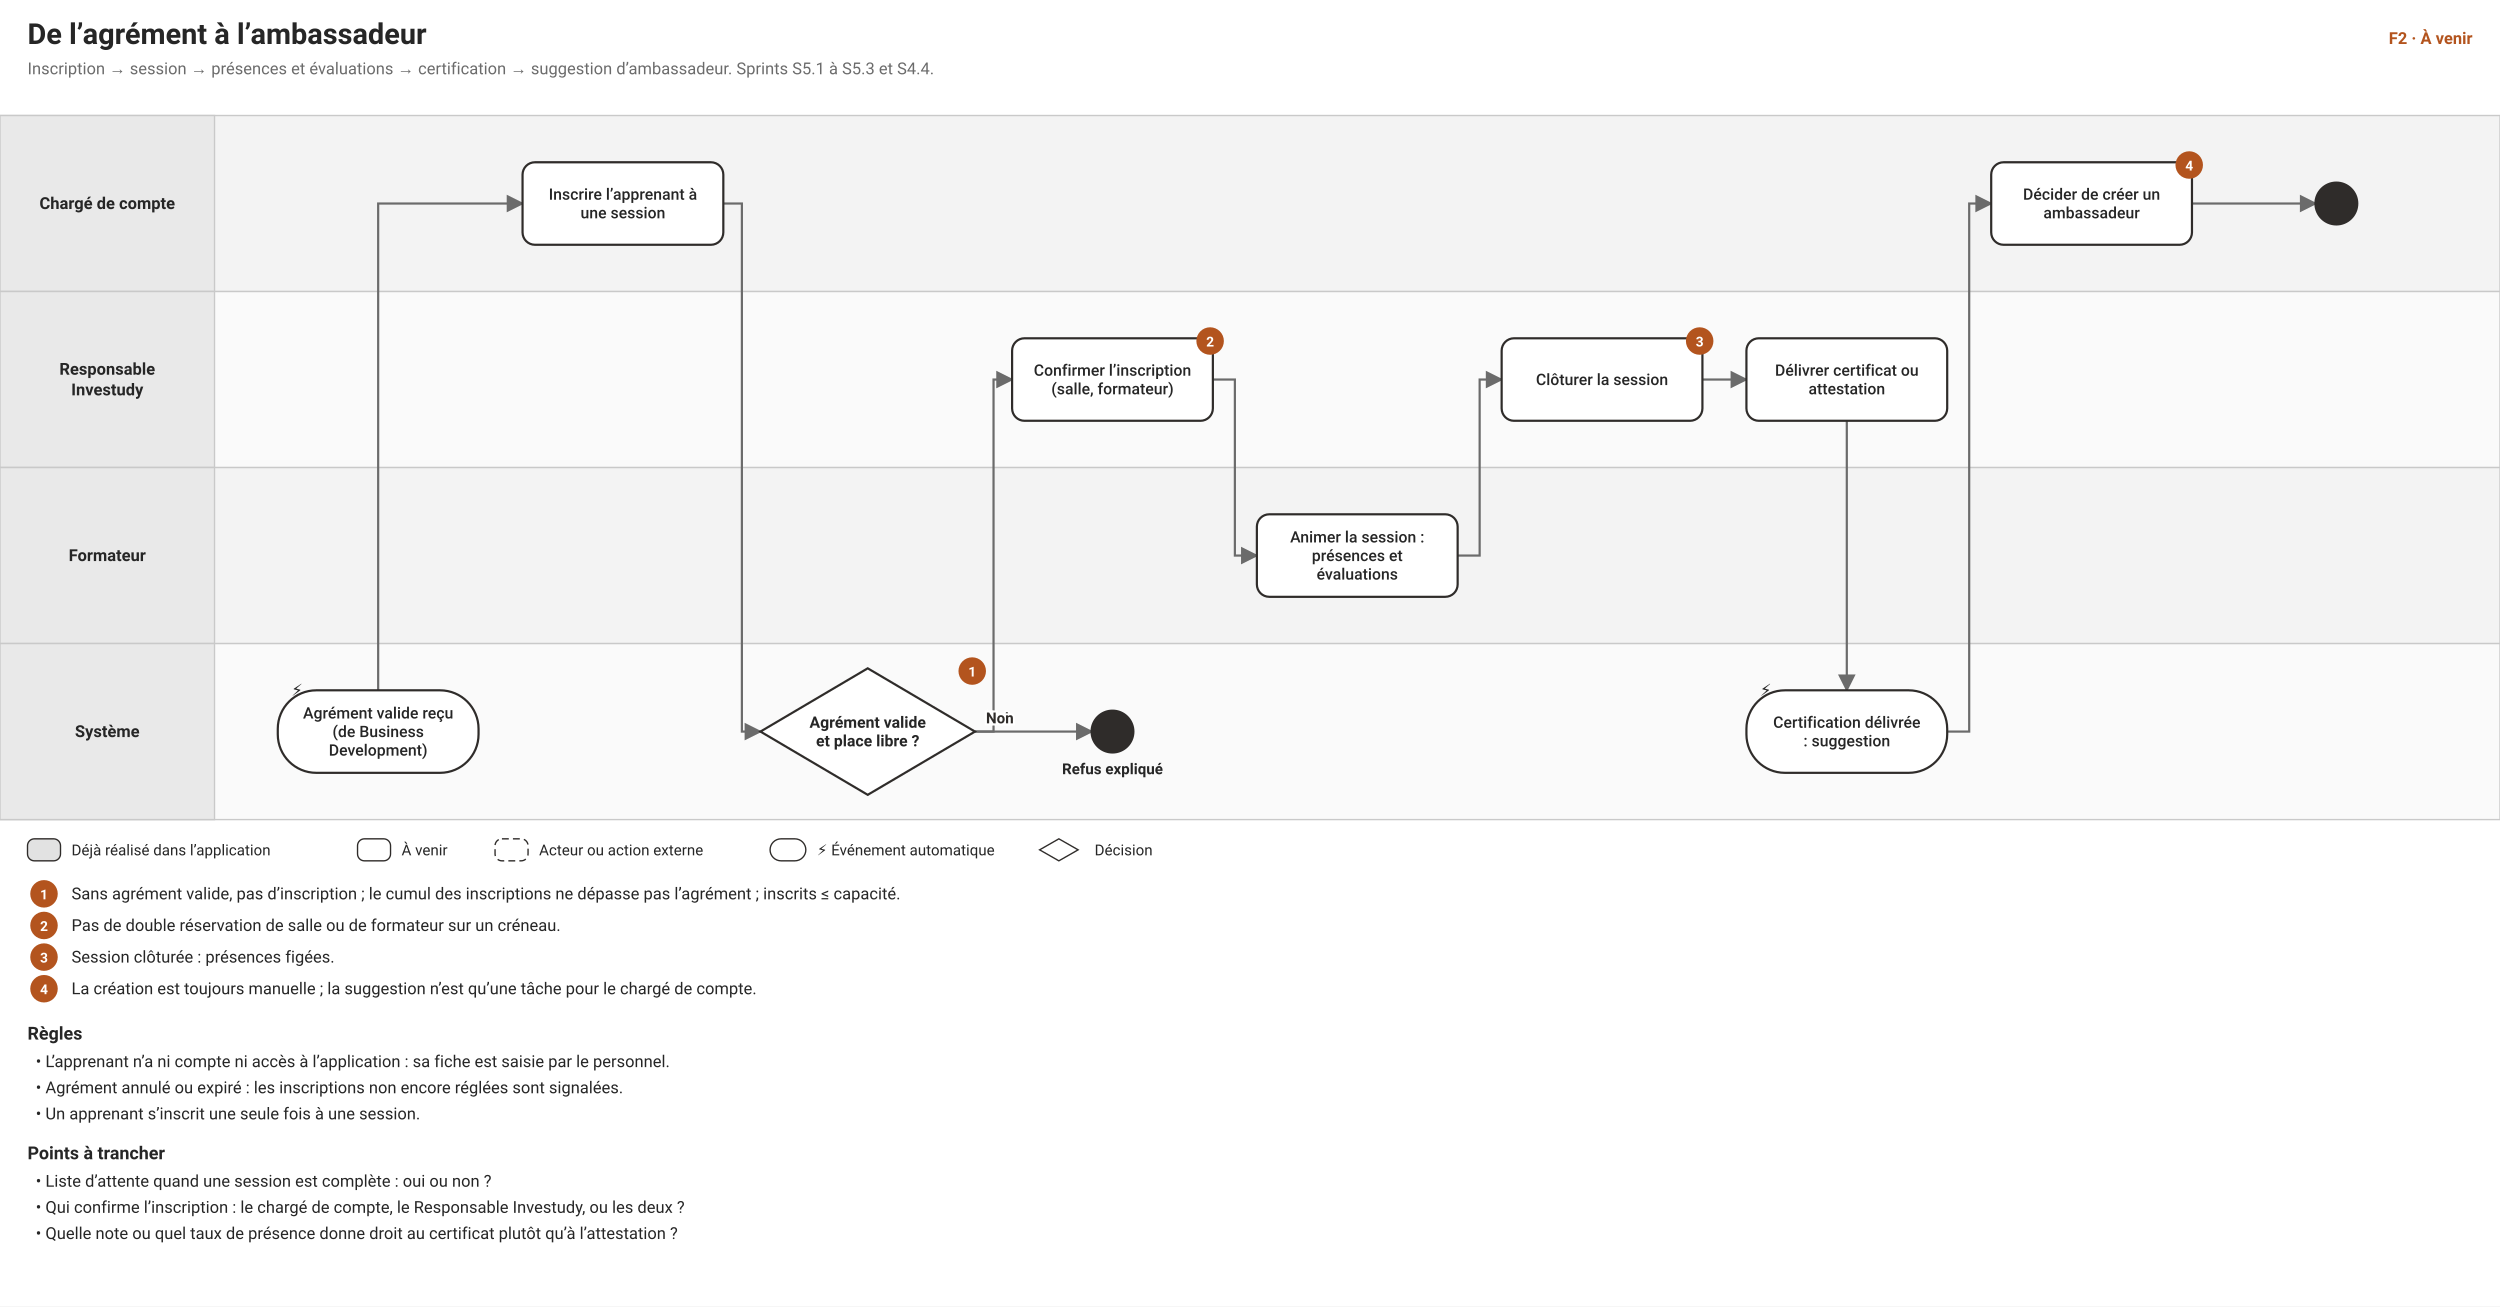
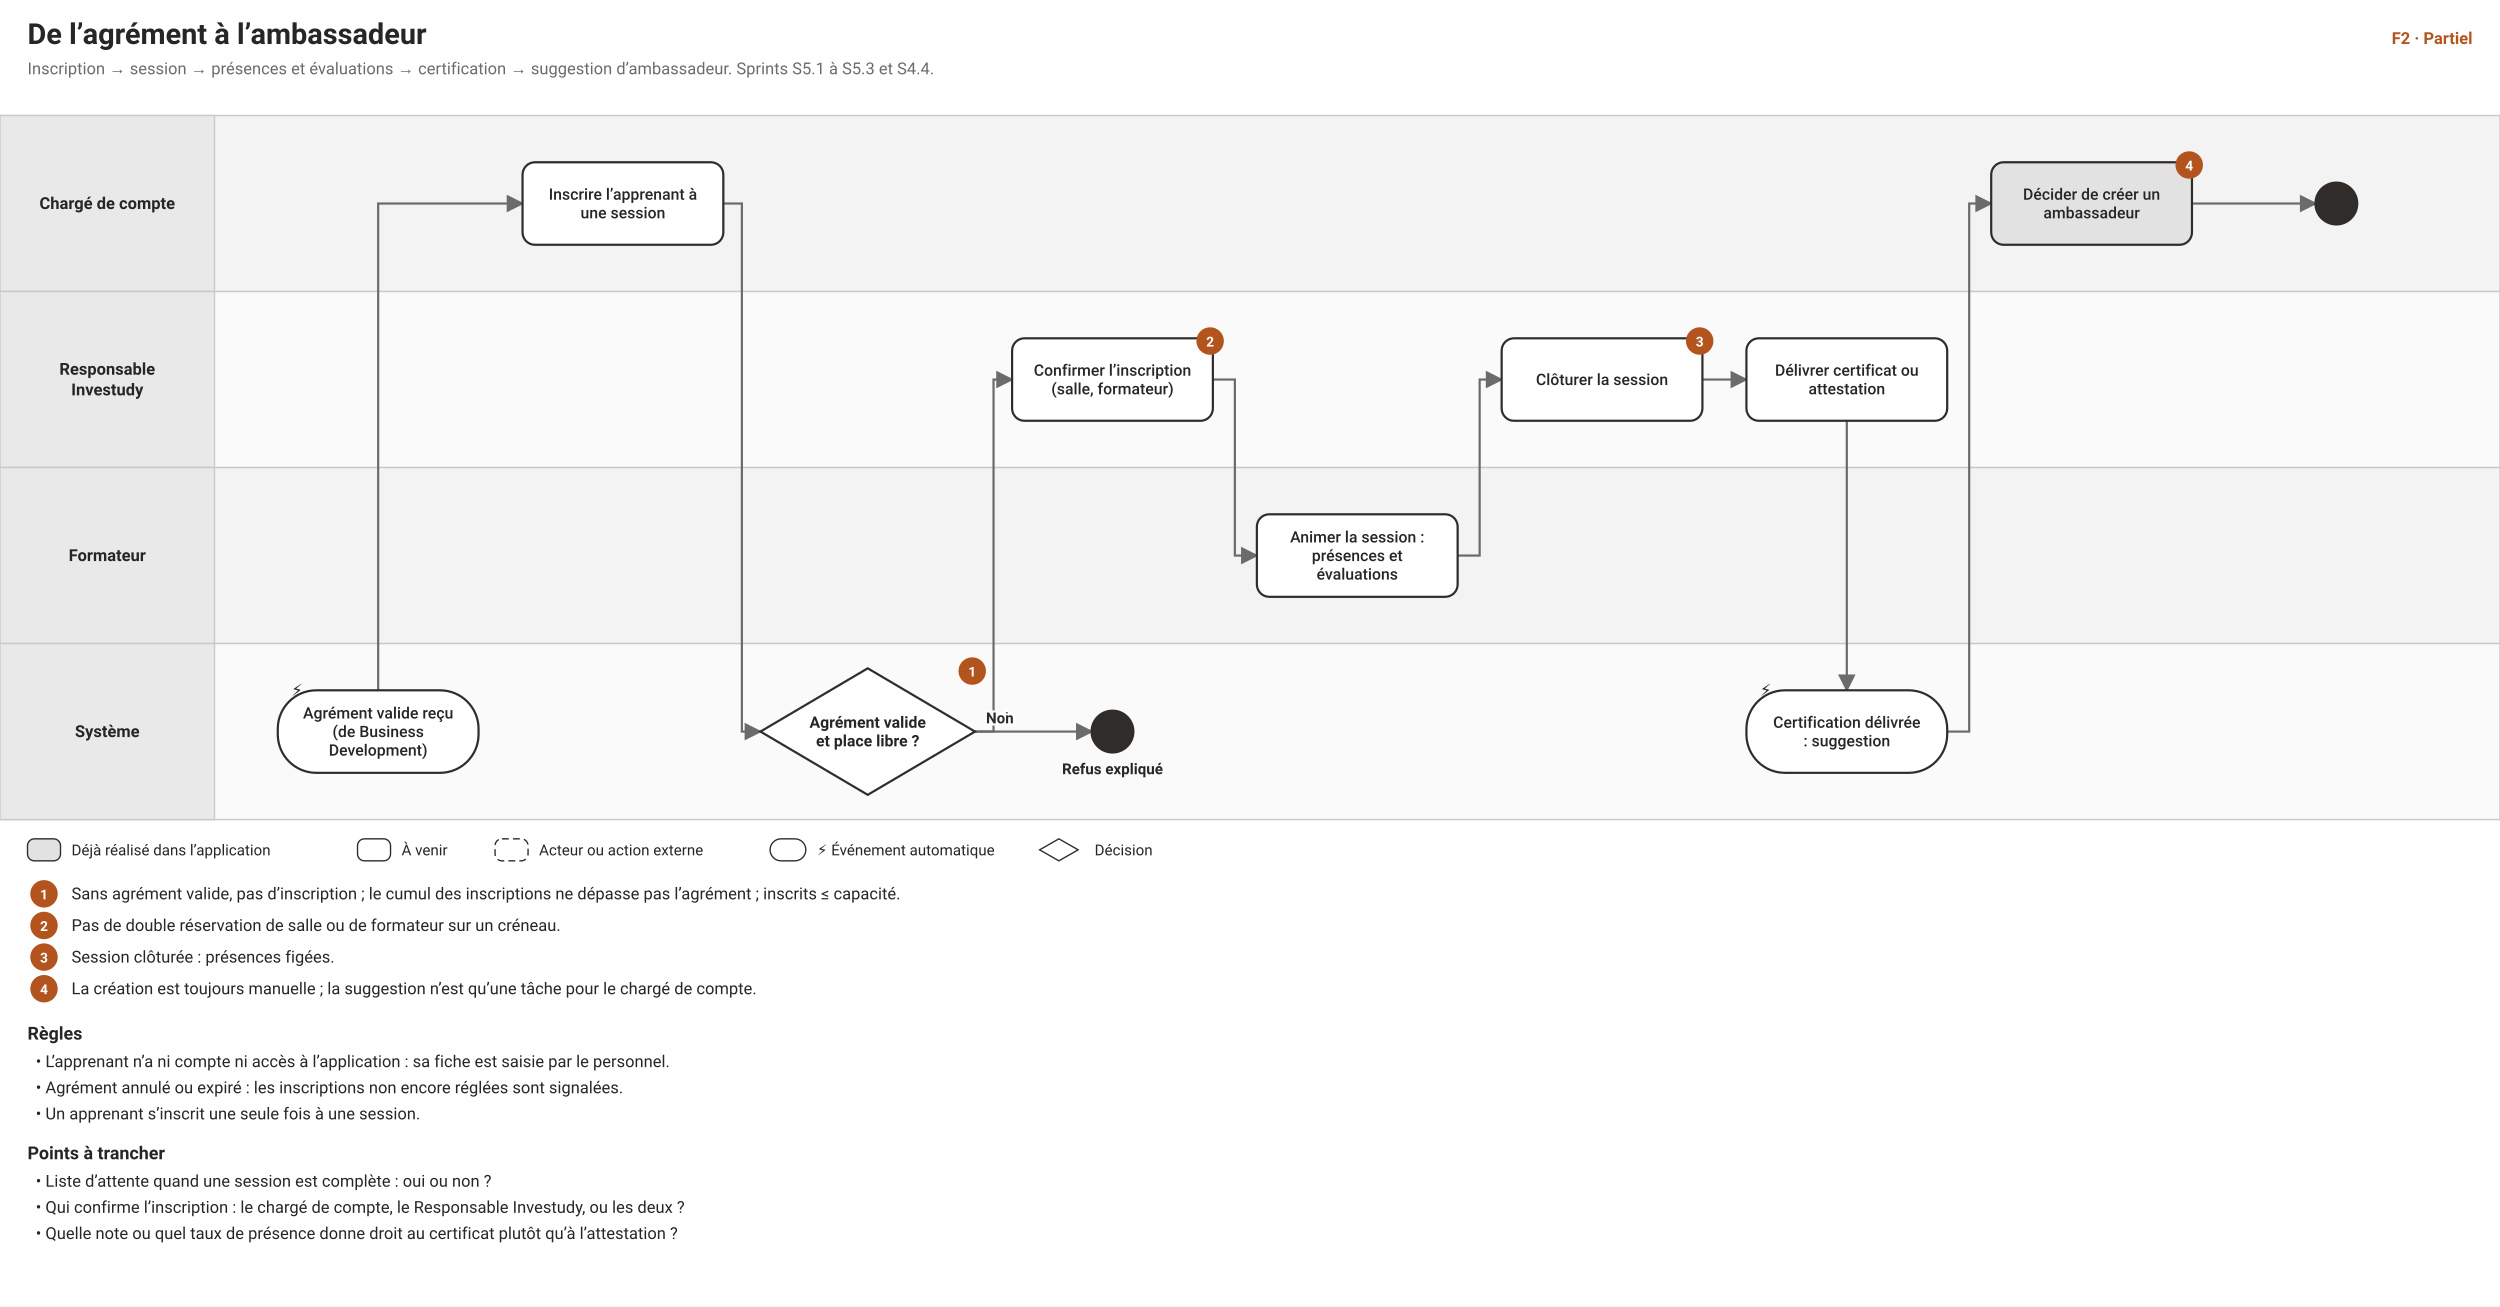
<svg xmlns="http://www.w3.org/2000/svg" viewBox="0 0 1818 950" width="1818" height="950" font-family="system-ui, 'Segoe UI', Roboto, Arial, sans-serif" role="img" aria-label="Workflow : De l’agrément à l’ambassadeur">
  <defs>
    <marker id="arrow" viewBox="0 0 10 10" refX="9" refY="5" markerWidth="8" markerHeight="8" orient="auto-start-reverse">
      <path d="M0,0 L10,5 L0,10 z" fill="#6b6b6b" />
    </marker>
  </defs>
  <rect width="1818" height="950" fill="#ffffff" />
  <text x="20" y="32" font-size="21" font-weight="700" fill="#262626" text-anchor="start">De l’agrément à l’ambassadeur</text>
  <text x="20" y="54" font-size="12" font-weight="400" fill="#6b6b6b" text-anchor="start">Inscription → session → présences et évaluations → certification → suggestion d’ambassadeur. Sprints S5.1 à S5.3 et S4.4.</text>
-   <text x="1798" y="32" font-size="12" font-weight="700" fill="#b3541e" text-anchor="end">F2 · À venir</text>
+   <text x="1798" y="32" font-size="12" font-weight="700" fill="#b3541e" text-anchor="end">F2 · Partiel</text>
  <rect x="0" y="84" width="1818" height="128" fill="#f3f3f3" stroke="#c9c9c9" />
  <rect x="0" y="84" width="156" height="128" fill="#e9e9e9" stroke="#c9c9c9" />
  <text x="78" y="152" font-size="12" font-weight="700" fill="#262626" text-anchor="middle">Chargé de compte</text>
  <rect x="0" y="212" width="1818" height="128" fill="#fafafa" stroke="#c9c9c9" />
  <rect x="0" y="212" width="156" height="128" fill="#e9e9e9" stroke="#c9c9c9" />
  <text x="78" y="272.5" font-size="12" font-weight="700" fill="#262626" text-anchor="middle">Responsable</text>
  <text x="78" y="287.5" font-size="12" font-weight="700" fill="#262626" text-anchor="middle">Investudy</text>
  <rect x="0" y="340" width="1818" height="128" fill="#f3f3f3" stroke="#c9c9c9" />
  <rect x="0" y="340" width="156" height="128" fill="#e9e9e9" stroke="#c9c9c9" />
  <text x="78" y="408" font-size="12" font-weight="700" fill="#262626" text-anchor="middle">Formateur</text>
  <rect x="0" y="468" width="1818" height="128" fill="#fafafa" stroke="#c9c9c9" />
  <rect x="0" y="468" width="156" height="128" fill="#e9e9e9" stroke="#c9c9c9" />
  <text x="78" y="536" font-size="12" font-weight="700" fill="#262626" text-anchor="middle">Système</text>
  <polyline points="275,502 275,148 380,148" fill="none" stroke="#6b6b6b" stroke-width="1.6" marker-end="url(#arrow)" />
  <polyline points="526,148 539.5,148 539.5,532 553,532" fill="none" stroke="#6b6b6b" stroke-width="1.6" marker-end="url(#arrow)" />
  <polyline points="709,532 722.5,532 722.5,276 736,276" fill="none" stroke="#6b6b6b" stroke-width="1.6" marker-end="url(#arrow)" />
  <polyline points="709,532 794,532" fill="none" stroke="#6b6b6b" stroke-width="1.6" marker-end="url(#arrow)" />
  <polyline points="882,276 898,276 898,404 914,404" fill="none" stroke="#6b6b6b" stroke-width="1.6" marker-end="url(#arrow)" />
  <polyline points="1060,404 1076,404 1076,276 1092,276" fill="none" stroke="#6b6b6b" stroke-width="1.6" marker-end="url(#arrow)" />
  <polyline points="1238,276 1270,276" fill="none" stroke="#6b6b6b" stroke-width="1.6" marker-end="url(#arrow)" />
  <polyline points="1343,306 1343,502" fill="none" stroke="#6b6b6b" stroke-width="1.6" marker-end="url(#arrow)" />
  <polyline points="1416,532 1432,532 1432,148 1448,148" fill="none" stroke="#6b6b6b" stroke-width="1.6" marker-end="url(#arrow)" />
  <polyline points="1594,148 1684,148" fill="none" stroke="#6b6b6b" stroke-width="1.6" marker-end="url(#arrow)" />
  <rect x="202" y="502" width="146" height="60" rx="28" fill="#fff" stroke="#2f2c2a" stroke-width="1.6" />
  <text x="275" y="522.5" font-size="11.5" font-weight="500" fill="#262626" text-anchor="middle">Agrément valide reçu</text>
  <text x="275" y="536" font-size="11.5" font-weight="500" fill="#262626" text-anchor="middle">(de Business</text>
  <text x="275" y="549.5" font-size="11.5" font-weight="500" fill="#262626" text-anchor="middle">Development)</text>
  <text x="216" y="506" font-size="12" font-weight="400" fill="#262626" text-anchor="middle">⚡</text>
  <rect x="380" y="118" width="146" height="60" rx="9" fill="#fff" stroke="#2f2c2a" stroke-width="1.6" />
  <text x="453" y="145.25" font-size="11.5" font-weight="500" fill="#262626" text-anchor="middle">Inscrire l’apprenant à</text>
  <text x="453" y="158.75" font-size="11.5" font-weight="500" fill="#262626" text-anchor="middle">une session</text>
  <polygon points="631,486 709,532 631,578 553,532" fill="#fff" stroke="#2f2c2a" stroke-width="1.6" />
  <text x="631" y="529.25" font-size="11.5" font-weight="600" fill="#262626" text-anchor="middle">Agrément valide</text>
  <text x="631" y="542.75" font-size="11.5" font-weight="600" fill="#262626" text-anchor="middle">et place libre ?</text>
  <circle cx="707" cy="488" r="10" fill="#b3541e" />
  <text x="707" y="492" font-size="10" font-weight="700" fill="#fff" text-anchor="middle">1</text>
  <circle cx="809" cy="532" r="15" fill="#2f2c2a" stroke="#2f2c2a" stroke-width="2" />
  <text x="809" y="563" font-size="11" font-weight="600" fill="#262626" text-anchor="middle">Refus expliqué</text>
  <rect x="736" y="246" width="146" height="60" rx="9" fill="#fff" stroke="#2f2c2a" stroke-width="1.6" />
  <text x="809" y="273.25" font-size="11.5" font-weight="500" fill="#262626" text-anchor="middle">Confirmer l’inscription</text>
  <text x="809" y="286.75" font-size="11.5" font-weight="500" fill="#262626" text-anchor="middle">(salle, formateur)</text>
  <circle cx="880" cy="248" r="10" fill="#b3541e" />
  <text x="880" y="252" font-size="10" font-weight="700" fill="#fff" text-anchor="middle">2</text>
  <rect x="914" y="374" width="146" height="60" rx="9" fill="#fff" stroke="#2f2c2a" stroke-width="1.6" />
  <text x="987" y="394.5" font-size="11.5" font-weight="500" fill="#262626" text-anchor="middle">Animer la session :</text>
  <text x="987" y="408" font-size="11.5" font-weight="500" fill="#262626" text-anchor="middle">présences et</text>
  <text x="987" y="421.5" font-size="11.5" font-weight="500" fill="#262626" text-anchor="middle">évaluations</text>
  <rect x="1092" y="246" width="146" height="60" rx="9" fill="#fff" stroke="#2f2c2a" stroke-width="1.6" />
  <text x="1165" y="280" font-size="11.5" font-weight="500" fill="#262626" text-anchor="middle">Clôturer la session</text>
  <circle cx="1236" cy="248" r="10" fill="#b3541e" />
  <text x="1236" y="252" font-size="10" font-weight="700" fill="#fff" text-anchor="middle">3</text>
  <rect x="1270" y="246" width="146" height="60" rx="9" fill="#fff" stroke="#2f2c2a" stroke-width="1.6" />
  <text x="1343" y="273.25" font-size="11.5" font-weight="500" fill="#262626" text-anchor="middle">Délivrer certificat ou</text>
  <text x="1343" y="286.75" font-size="11.5" font-weight="500" fill="#262626" text-anchor="middle">attestation</text>
  <rect x="1270" y="502" width="146" height="60" rx="28" fill="#fff" stroke="#2f2c2a" stroke-width="1.6" />
  <text x="1343" y="529.25" font-size="11.5" font-weight="500" fill="#262626" text-anchor="middle">Certification délivrée</text>
  <text x="1343" y="542.75" font-size="11.5" font-weight="500" fill="#262626" text-anchor="middle">: suggestion</text>
  <text x="1284" y="506" font-size="12" font-weight="400" fill="#262626" text-anchor="middle">⚡</text>
-   <rect x="1448" y="118" width="146" height="60" rx="9" fill="#fff" stroke="#2f2c2a" stroke-width="1.6" />
+   <rect x="1448" y="118" width="146" height="60" rx="9" fill="#e2e2e2" stroke="#2f2c2a" stroke-width="1.6" />
  <text x="1521" y="145.25" font-size="11.5" font-weight="500" fill="#262626" text-anchor="middle">Décider de créer un</text>
  <text x="1521" y="158.75" font-size="11.5" font-weight="500" fill="#262626" text-anchor="middle">ambassadeur</text>
  <circle cx="1592" cy="120" r="10" fill="#b3541e" />
  <text x="1592" y="124" font-size="10" font-weight="700" fill="#fff" text-anchor="middle">4</text>
  <circle cx="1699" cy="148" r="15" fill="#2f2c2a" stroke="#2f2c2a" stroke-width="2" />
  <text x="717" y="526" font-size="11" font-weight="700" fill="#2f2c2a" stroke="#fff" stroke-width="3" paint-order="stroke">Oui</text>
  <text x="717" y="526" font-size="11" font-weight="700" fill="#2f2c2a" stroke="#fff" stroke-width="3" paint-order="stroke">Non</text>
  <rect x="20" y="610" width="24" height="16" rx="5" fill="#e2e2e2" stroke="#2f2c2a" />
  <text x="52" y="622" font-size="11" font-weight="400" fill="#262626" text-anchor="start">Déjà réalisé dans l’application</text>
  <rect x="260" y="610" width="24" height="16" rx="5" fill="#fff" stroke="#2f2c2a" />
  <text x="292" y="622" font-size="11" font-weight="400" fill="#262626" text-anchor="start">À venir</text>
  <rect x="360" y="610" width="24" height="16" rx="5" fill="#fff" stroke="#2f2c2a" stroke-dasharray="5 3" />
  <text x="392" y="622" font-size="11" font-weight="400" fill="#262626" text-anchor="start">Acteur ou action externe</text>
  <rect x="560" y="610" width="26" height="16" rx="8" fill="#fff" stroke="#2f2c2a" />
  <text x="594" y="622" font-size="11" font-weight="400" fill="#262626" text-anchor="start">⚡ Événement automatique</text>
  <polygon points="770,610 784,618 770,626 756,618" fill="#fff" stroke="#2f2c2a" />
  <text x="796" y="622" font-size="11" font-weight="400" fill="#262626" text-anchor="start">Décision</text>
  <circle cx="32" cy="650" r="10" fill="#b3541e" />
  <text x="32" y="654" font-size="10" font-weight="700" fill="#fff" text-anchor="middle">1</text>
  <text x="52" y="654" font-size="12" font-weight="400" fill="#262626" text-anchor="start">Sans agrément valide, pas d’inscription ; le cumul des inscriptions ne dépasse pas l’agrément ; inscrits ≤ capacité.</text>
  <circle cx="32" cy="673" r="10" fill="#b3541e" />
  <text x="32" y="677" font-size="10" font-weight="700" fill="#fff" text-anchor="middle">2</text>
  <text x="52" y="677" font-size="12" font-weight="400" fill="#262626" text-anchor="start">Pas de double réservation de salle ou de formateur sur un créneau.</text>
  <circle cx="32" cy="696" r="10" fill="#b3541e" />
  <text x="32" y="700" font-size="10" font-weight="700" fill="#fff" text-anchor="middle">3</text>
  <text x="52" y="700" font-size="12" font-weight="400" fill="#262626" text-anchor="start">Session clôturée : présences figées.</text>
  <circle cx="32" cy="719" r="10" fill="#b3541e" />
  <text x="32" y="723" font-size="10" font-weight="700" fill="#fff" text-anchor="middle">4</text>
  <text x="52" y="723" font-size="12" font-weight="400" fill="#262626" text-anchor="start">La création est toujours manuelle ; la suggestion n’est qu’une tâche pour le chargé de compte.</text>
  <text x="20" y="756" font-size="13" font-weight="700" fill="#262626" text-anchor="start">Règles</text>
  <text x="26" y="776" font-size="12" font-weight="400" fill="#262626" text-anchor="start">• L’apprenant n’a ni compte ni accès à l’application : sa fiche est saisie par le personnel.</text>
  <text x="26" y="795" font-size="12" font-weight="400" fill="#262626" text-anchor="start">• Agrément annulé ou expiré : les inscriptions non encore réglées sont signalées.</text>
  <text x="26" y="814" font-size="12" font-weight="400" fill="#262626" text-anchor="start">• Un apprenant s’inscrit une seule fois à une session.</text>
  <text x="20" y="843" font-size="13" font-weight="700" fill="#262626" text-anchor="start">Points à trancher</text>
  <text x="26" y="863" font-size="12" font-weight="400" fill="#262626" text-anchor="start">• Liste d’attente quand une session est complète : oui ou non ?</text>
  <text x="26" y="882" font-size="12" font-weight="400" fill="#262626" text-anchor="start">• Qui confirme l’inscription : le chargé de compte, le Responsable Investudy, ou les deux ?</text>
  <text x="26" y="901" font-size="12" font-weight="400" fill="#262626" text-anchor="start">• Quelle note ou quel taux de présence donne droit au certificat plutôt qu’à l’attestation ?</text>
</svg>
